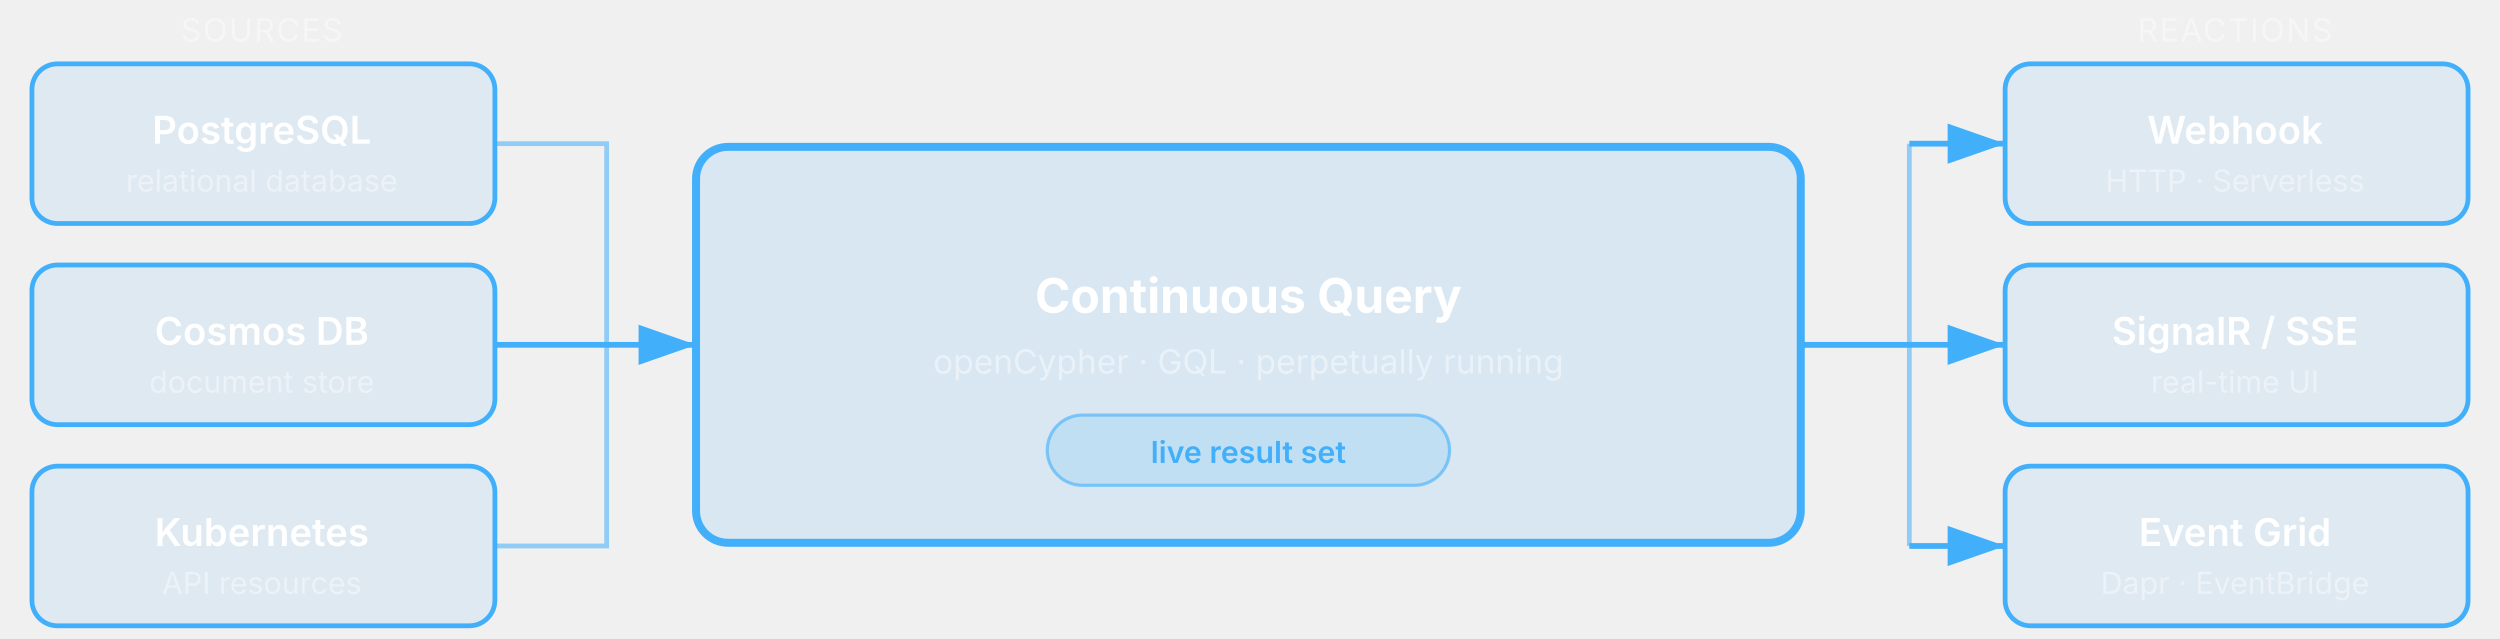
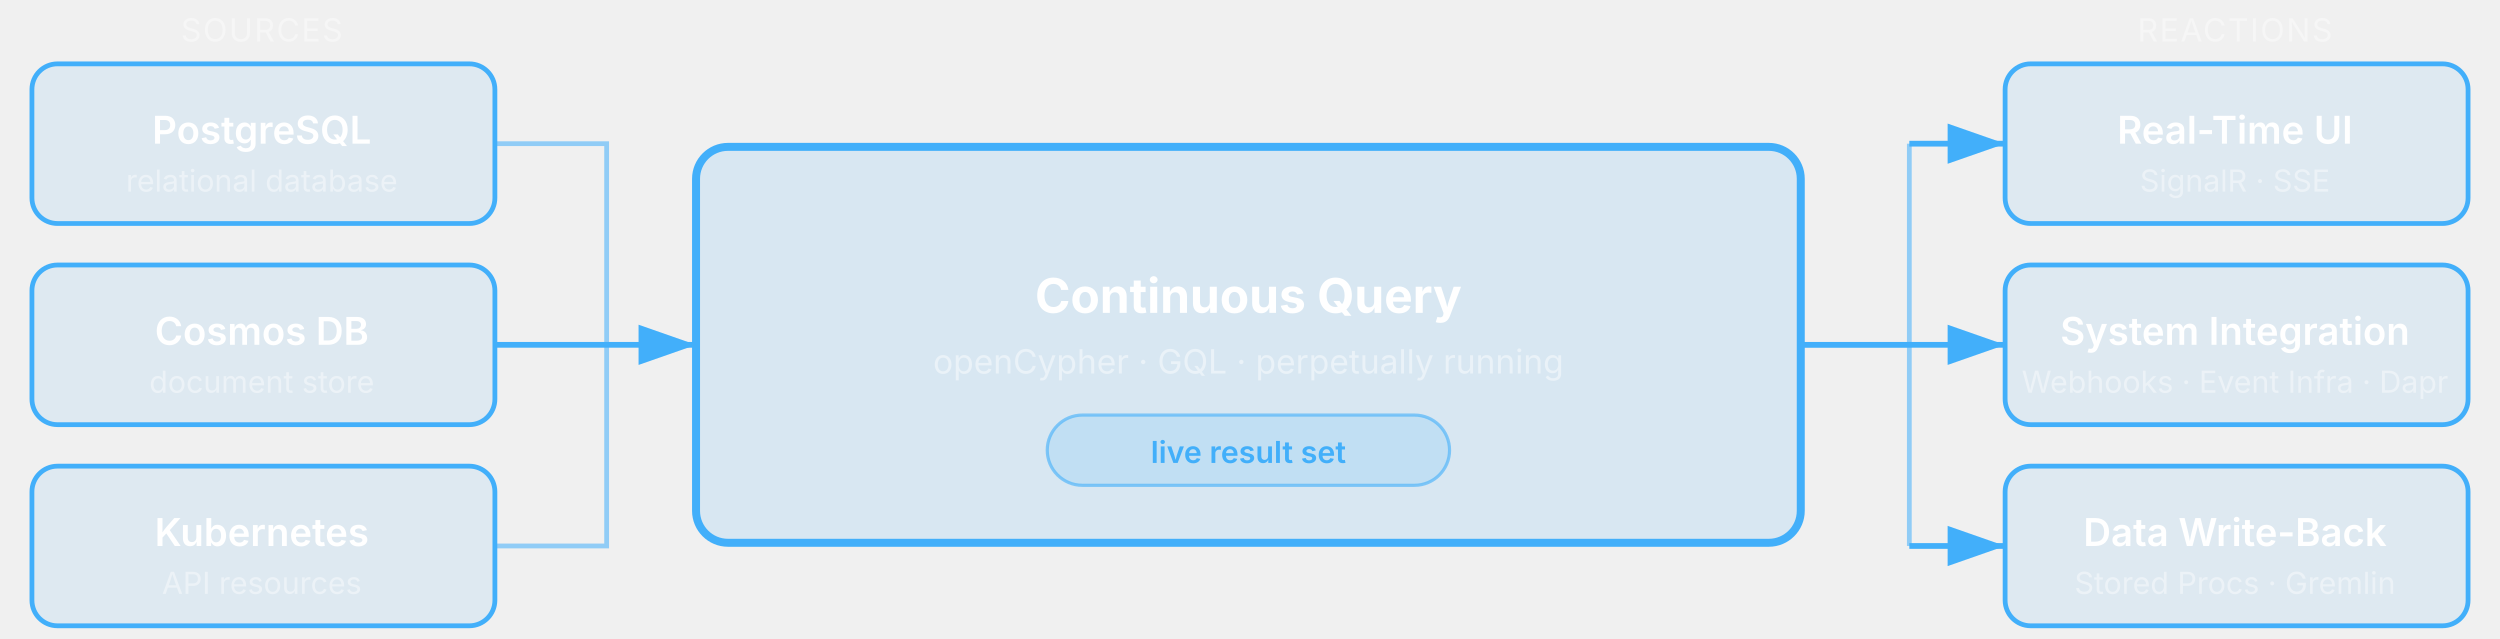
<svg xmlns="http://www.w3.org/2000/svg" viewBox="0 0 783 200" width="783" height="200">
  <defs>
    <marker id="arr-m" markerWidth="10" markerHeight="7" refX="10" refY="3.5" orient="auto">
      <polygon points="0 0, 10 3.5, 0 7" fill="#42affa" />
    </marker>
  </defs>
  <text x="82" y="13" text-anchor="middle" font-family="system-ui,-apple-system,sans-serif" font-size="10" fill="rgba(255,255,255,0.38)" letter-spacing="0.5">SOURCES</text>
  <rect x="10" y="20" width="145" height="50" rx="8" fill="rgba(66,175,250,0.10)" stroke="#42affa" stroke-width="1.5" />
  <text x="82" y="45" text-anchor="middle" font-family="system-ui,-apple-system,sans-serif" font-size="12" font-weight="600" fill="white">PostgreSQL</text>
  <text x="82" y="60" text-anchor="middle" font-family="system-ui,-apple-system,sans-serif" font-size="9.5" fill="rgba(255,255,255,0.42)">relational database</text>
  <rect x="10" y="83" width="145" height="50" rx="8" fill="rgba(66,175,250,0.10)" stroke="#42affa" stroke-width="1.5" />
  <text x="82" y="108" text-anchor="middle" font-family="system-ui,-apple-system,sans-serif" font-size="12" font-weight="600" fill="white">Cosmos DB</text>
  <text x="82" y="123" text-anchor="middle" font-family="system-ui,-apple-system,sans-serif" font-size="9.5" fill="rgba(255,255,255,0.42)">document store</text>
  <rect x="10" y="146" width="145" height="50" rx="8" fill="rgba(66,175,250,0.10)" stroke="#42affa" stroke-width="1.5" />
  <text x="82" y="171" text-anchor="middle" font-family="system-ui,-apple-system,sans-serif" font-size="12" font-weight="600" fill="white">Kubernetes</text>
  <text x="82" y="186" text-anchor="middle" font-family="system-ui,-apple-system,sans-serif" font-size="9.5" fill="rgba(255,255,255,0.42)">API resources</text>
  <polyline points="155,45 190,45 190,108" fill="none" stroke="rgba(66,175,250,0.55)" stroke-width="1.5" />
  <line x1="155" y1="108" x2="218" y2="108" stroke="#42affa" stroke-width="1.8" marker-end="url(#arr-m)" />
  <polyline points="155,171 190,171 190,108" fill="none" stroke="rgba(66,175,250,0.55)" stroke-width="1.5" />
  <rect x="218" y="46" width="346" height="124" rx="10" fill="rgba(66,175,250,0.14)" stroke="#42affa" stroke-width="2.5" />
  <text x="391" y="98" text-anchor="middle" font-family="system-ui,-apple-system,sans-serif" font-size="15" font-weight="700" fill="white">Continuous Query</text>
  <text x="391" y="117" text-anchor="middle" font-family="system-ui,-apple-system,sans-serif" font-size="10.5" fill="rgba(255,255,255,0.45)">openCypher · GQL · perpetually running</text>
  <rect x="328" y="130" width="126" height="22" rx="11" fill="rgba(66,175,250,0.15)" stroke="rgba(66,175,250,0.60)" stroke-width="1" />
  <text x="391" y="145" text-anchor="middle" font-family="system-ui,-apple-system,sans-serif" font-size="9.5" font-weight="600" fill="#42affa">live result set</text>
  <polyline points="564,108 598,108 598,45" fill="none" stroke="rgba(66,175,250,0.55)" stroke-width="1.5" />
  <line x1="598" y1="45" x2="628" y2="45" stroke="#42affa" stroke-width="1.8" marker-end="url(#arr-m)" />
  <line x1="564" y1="108" x2="628" y2="108" stroke="#42affa" stroke-width="1.8" marker-end="url(#arr-m)" />
  <polyline points="564,108 598,108 598,171" fill="none" stroke="rgba(66,175,250,0.55)" stroke-width="1.5" />
  <line x1="598" y1="171" x2="628" y2="171" stroke="#42affa" stroke-width="1.8" marker-end="url(#arr-m)" />
  <text x="700" y="13" text-anchor="middle" font-family="system-ui,-apple-system,sans-serif" font-size="10" fill="rgba(255,255,255,0.38)" letter-spacing="0.5">REACTIONS</text>
  <rect x="628" y="20" width="145" height="50" rx="8" fill="rgba(66,175,250,0.10)" stroke="#42affa" stroke-width="1.5" />
-   <text x="700" y="45" text-anchor="middle" font-family="system-ui,-apple-system,sans-serif" font-size="12" font-weight="600" fill="white">Webhook</text>
-   <text x="700" y="60" text-anchor="middle" font-family="system-ui,-apple-system,sans-serif" font-size="9.5" fill="rgba(255,255,255,0.42)">HTTP · Serverless</text>
+   <text x="700" y="45" text-anchor="middle" font-family="system-ui,-apple-system,sans-serif" font-size="12" font-weight="600" fill="white">Real-Time UI</text>
+   <text x="700" y="60" text-anchor="middle" font-family="system-ui,-apple-system,sans-serif" font-size="9.5" fill="rgba(255,255,255,0.42)">SignalR · SSE</text>
  <rect x="628" y="83" width="145" height="50" rx="8" fill="rgba(66,175,250,0.10)" stroke="#42affa" stroke-width="1.5" />
-   <text x="700" y="108" text-anchor="middle" font-family="system-ui,-apple-system,sans-serif" font-size="12" font-weight="600" fill="white">SignalR / SSE</text>
-   <text x="700" y="123" text-anchor="middle" font-family="system-ui,-apple-system,sans-serif" font-size="9.5" fill="rgba(255,255,255,0.42)">real-time UI</text>
+   <text x="700" y="108" text-anchor="middle" font-family="system-ui,-apple-system,sans-serif" font-size="12" font-weight="600" fill="white">System Integration</text>
+   <text x="700" y="123" text-anchor="middle" font-family="system-ui,-apple-system,sans-serif" font-size="9.5" fill="rgba(255,255,255,0.42)">Webhooks · Event Infra · Dapr</text>
  <rect x="628" y="146" width="145" height="50" rx="8" fill="rgba(66,175,250,0.10)" stroke="#42affa" stroke-width="1.5" />
-   <text x="700" y="171" text-anchor="middle" font-family="system-ui,-apple-system,sans-serif" font-size="12" font-weight="600" fill="white">Event Grid</text>
-   <text x="700" y="186" text-anchor="middle" font-family="system-ui,-apple-system,sans-serif" font-size="9.5" fill="rgba(255,255,255,0.42)">Dapr · EventBridge</text>
+   <text x="700" y="171" text-anchor="middle" font-family="system-ui,-apple-system,sans-serif" font-size="12" font-weight="600" fill="white">Data Write-Back</text>
+   <text x="700" y="186" text-anchor="middle" font-family="system-ui,-apple-system,sans-serif" font-size="9.5" fill="rgba(255,255,255,0.42)">Stored Procs · Gremlin</text>
</svg>
